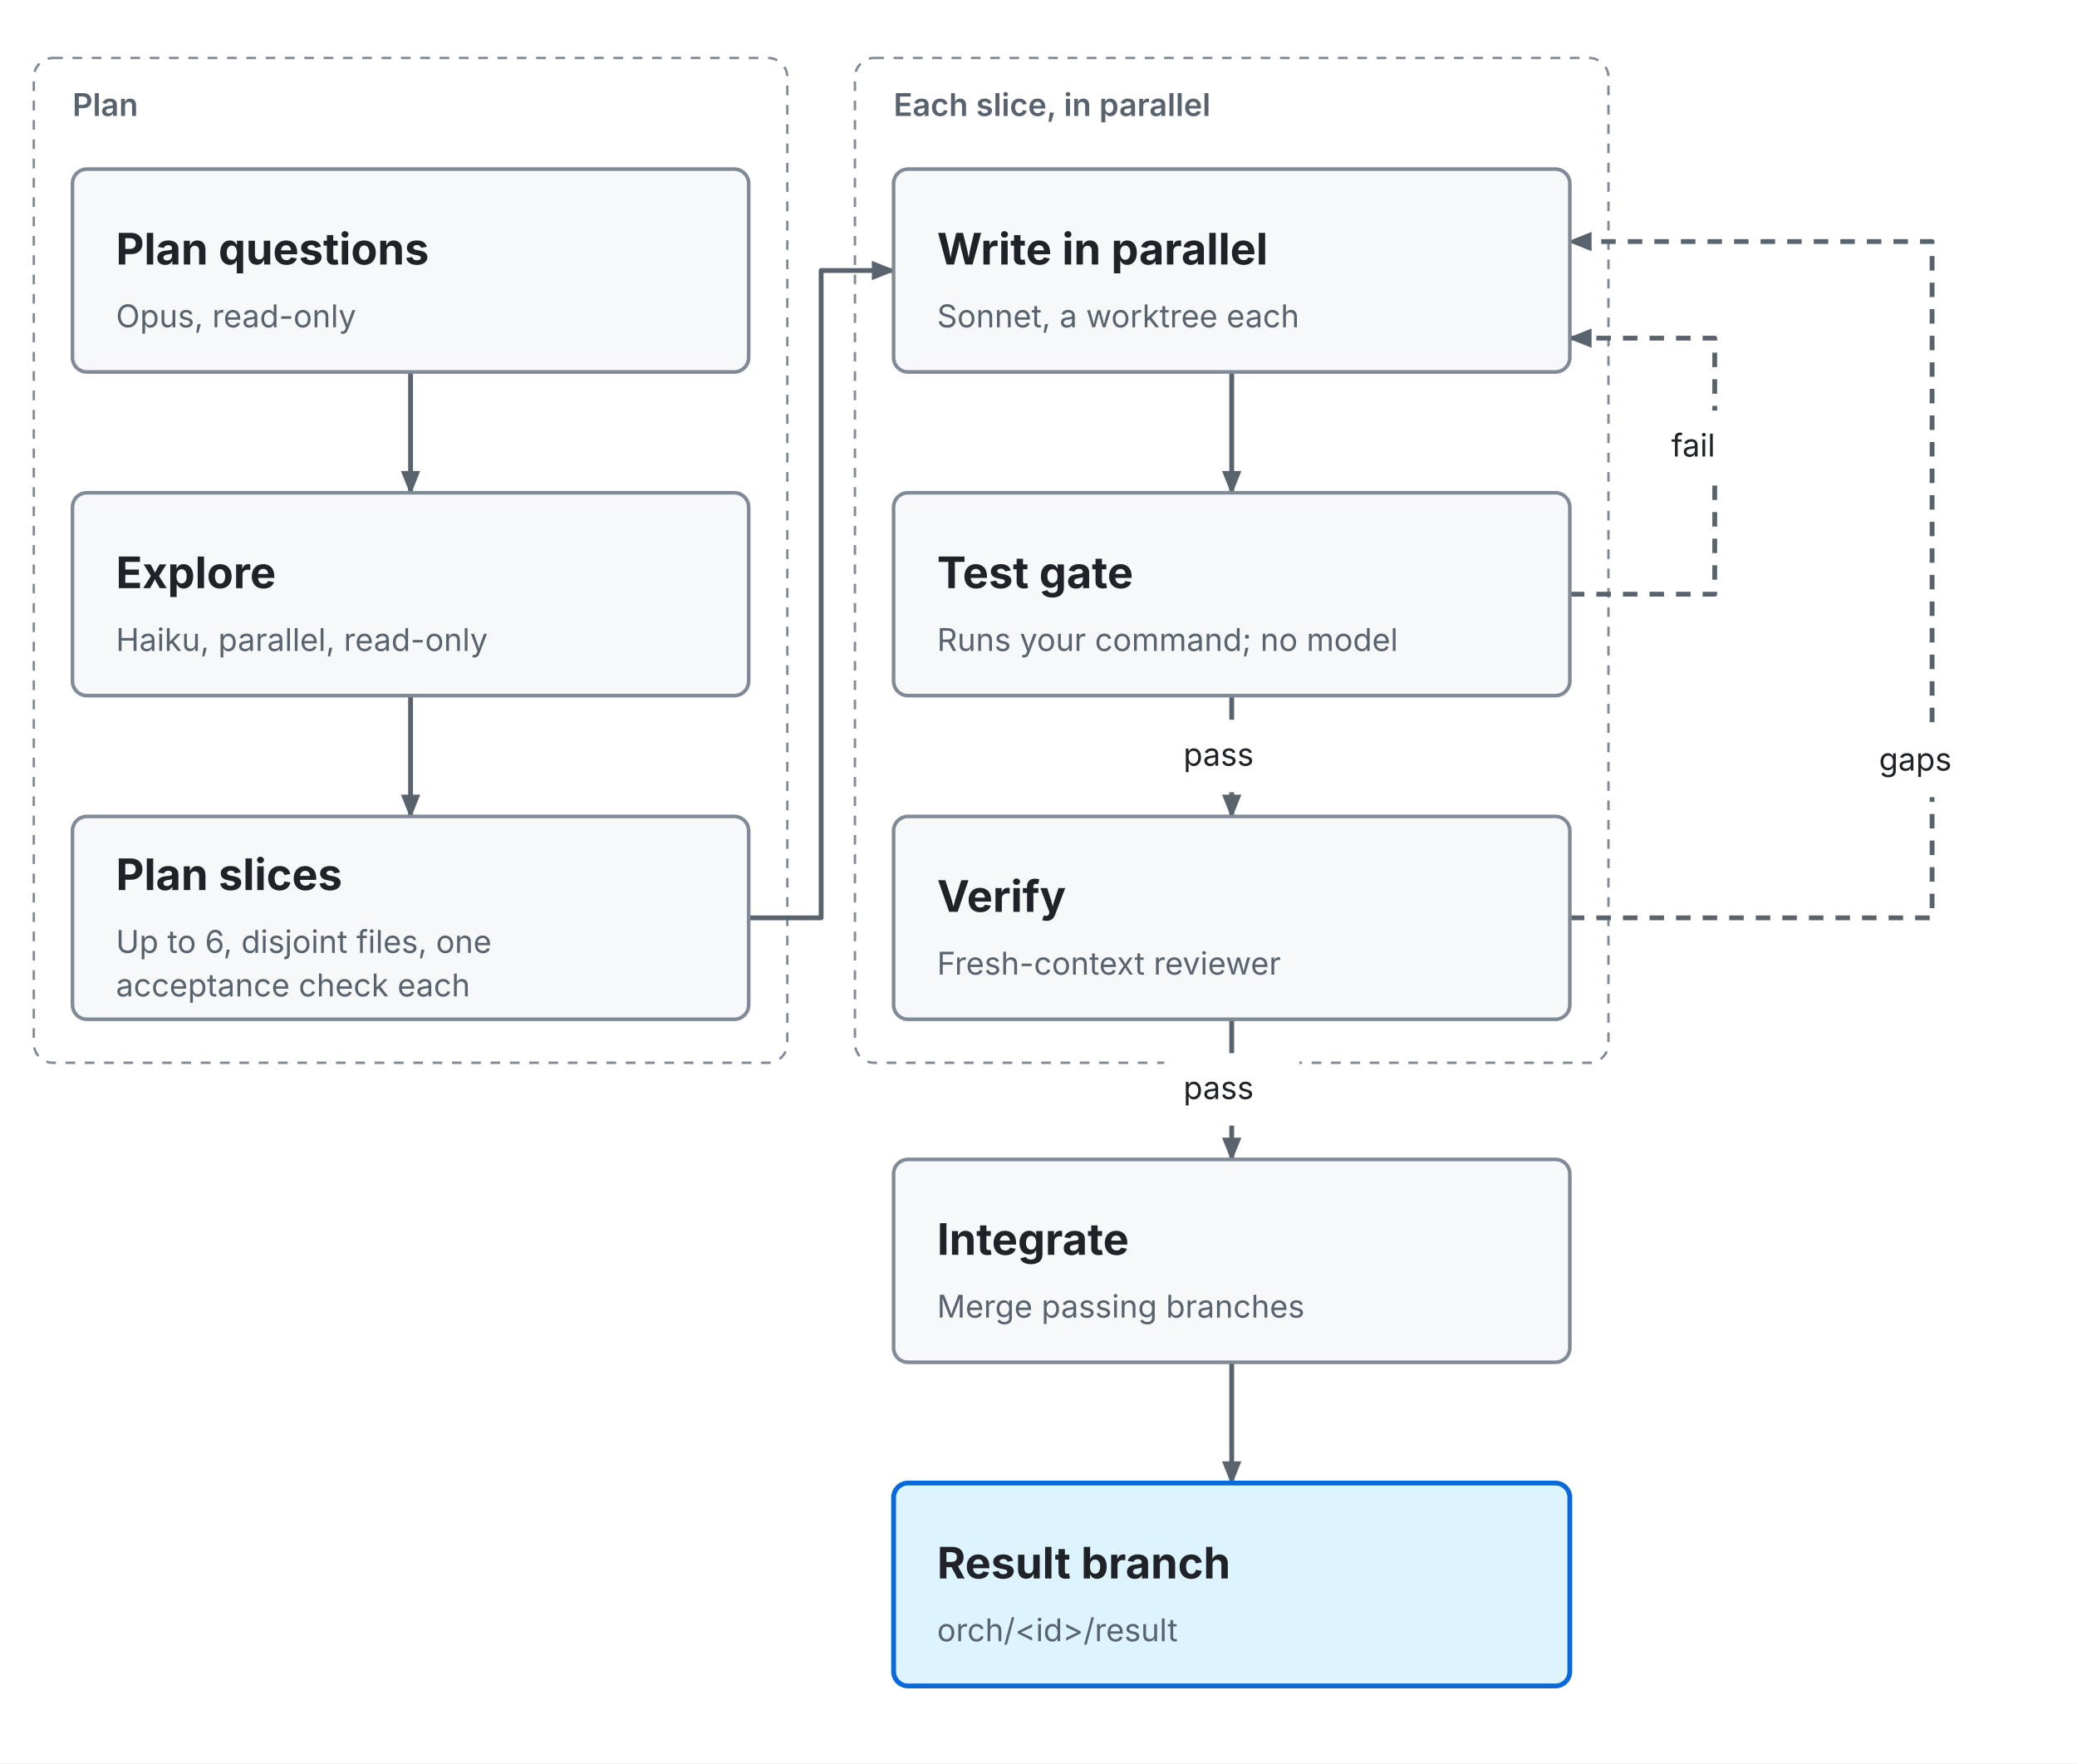
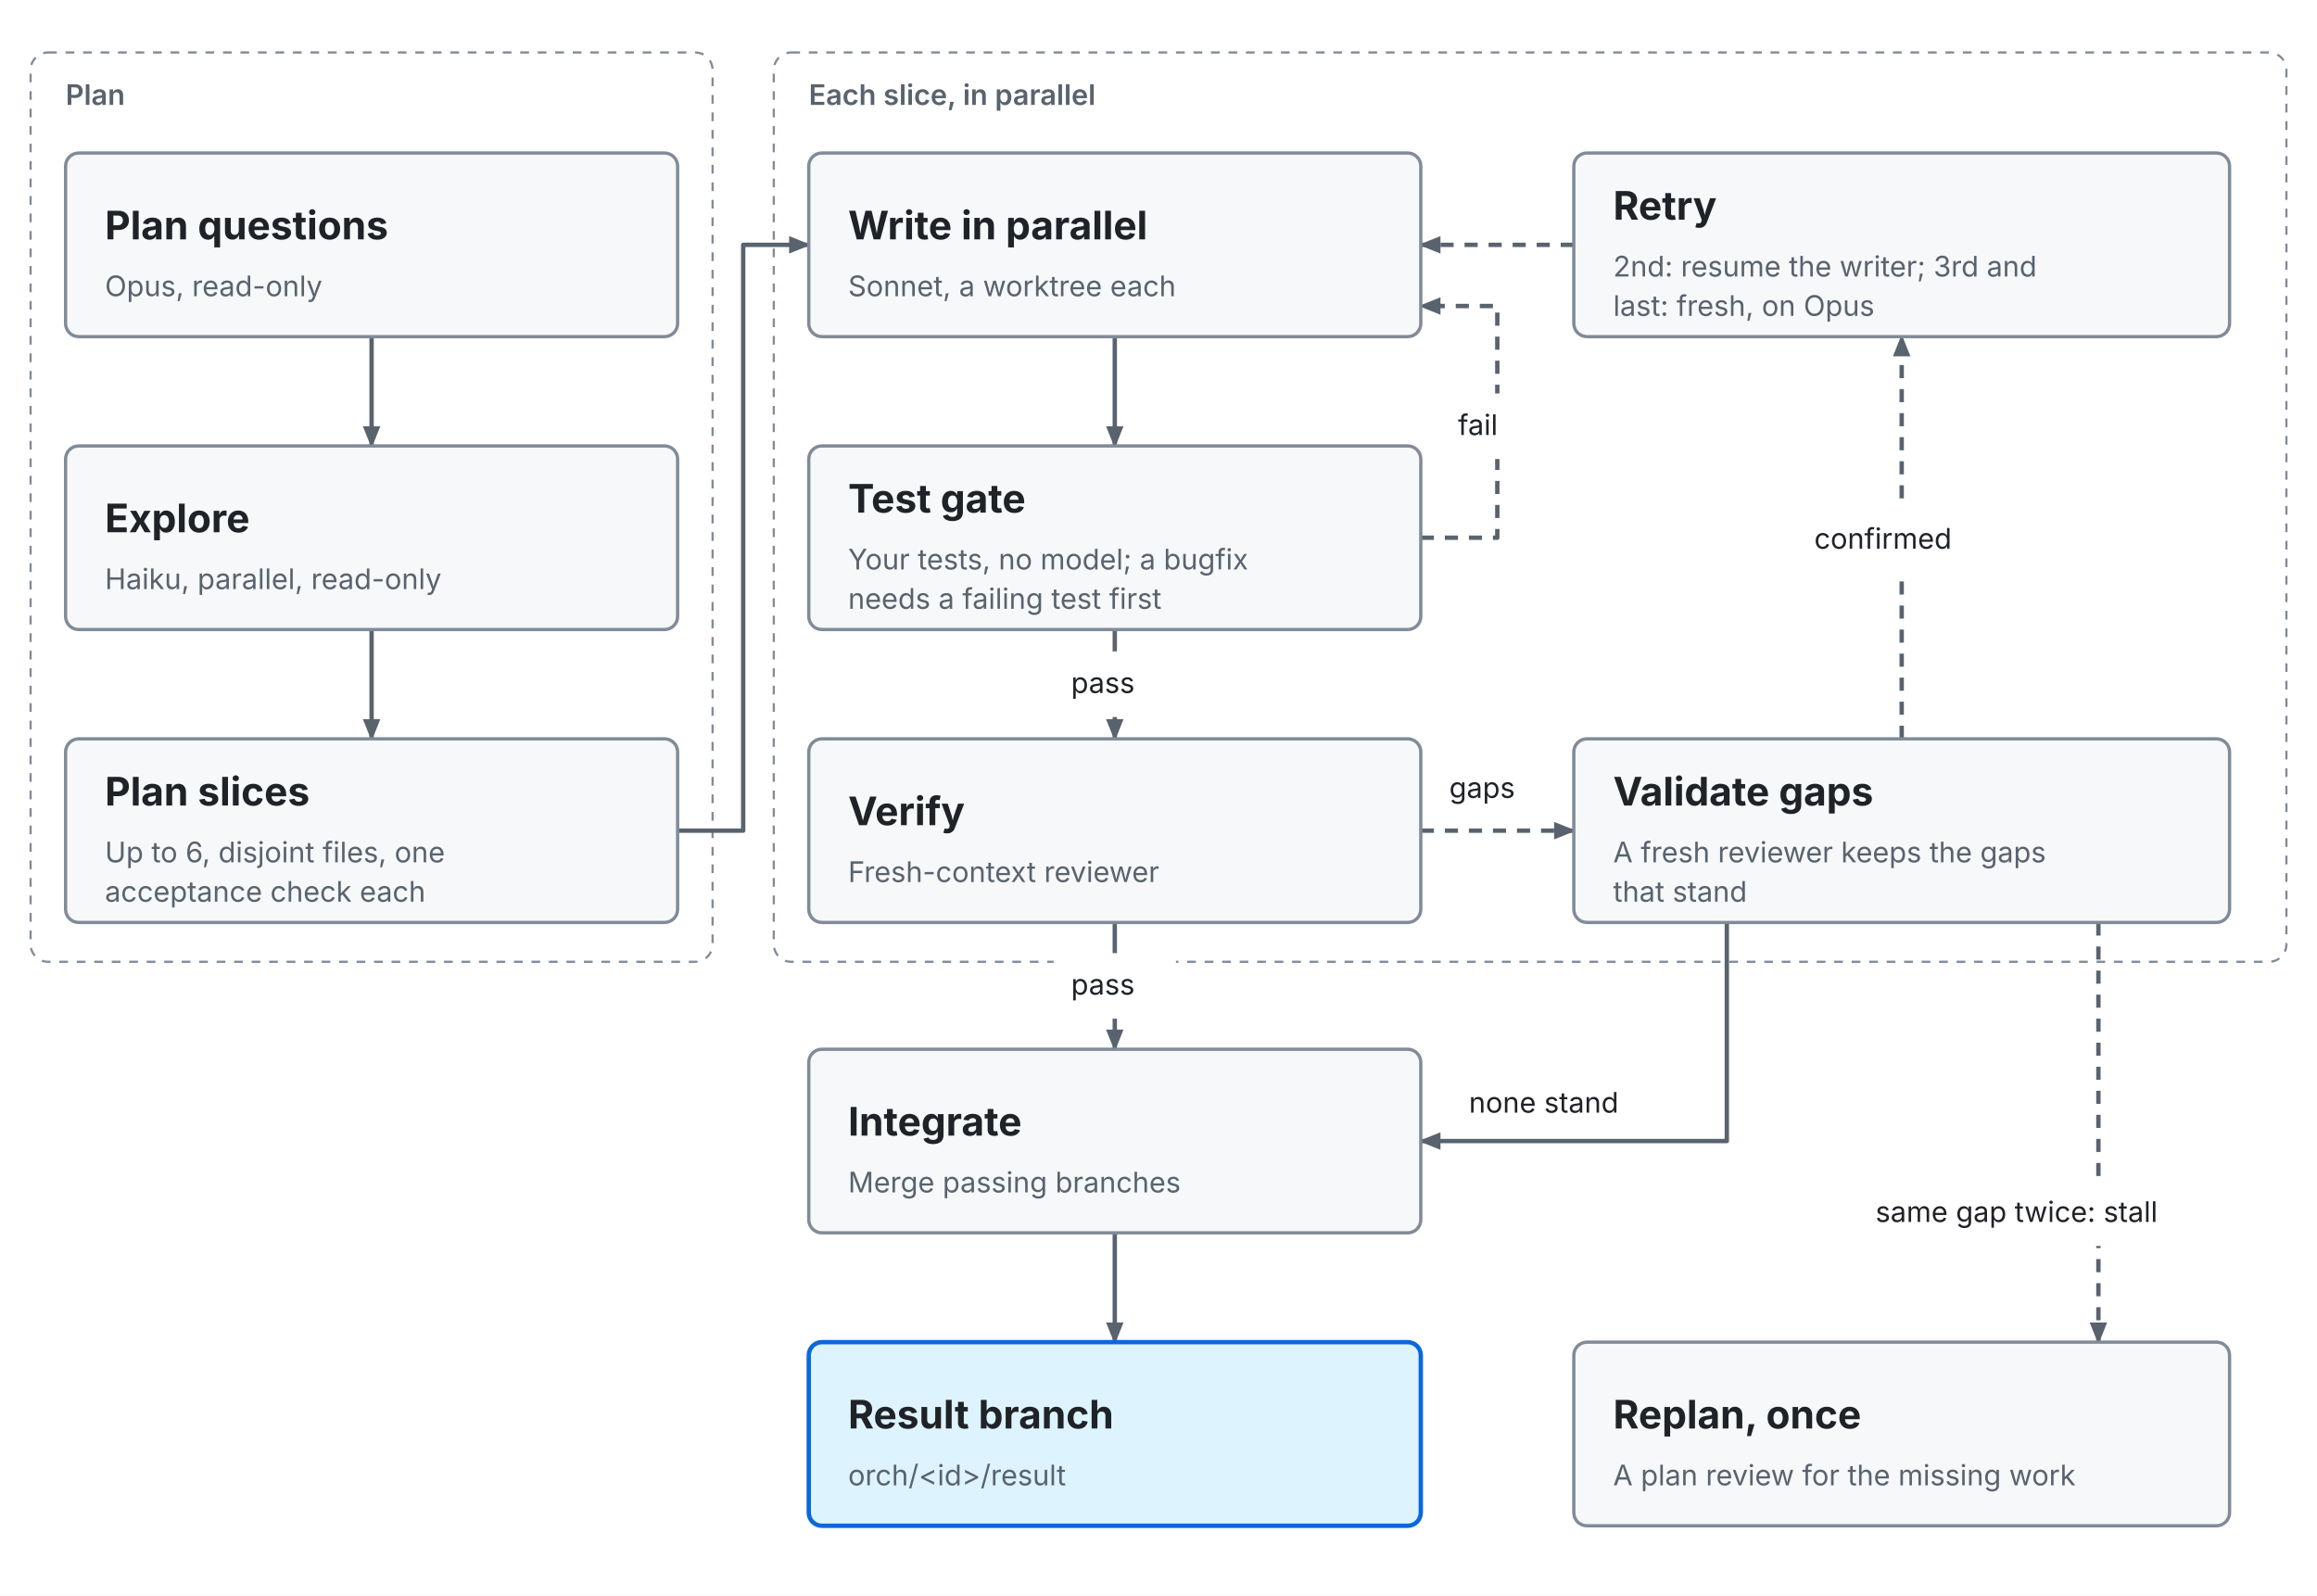
- <svg xmlns="http://www.w3.org/2000/svg" viewBox="0 0 860 730" width="860" height="730" role="img" aria-labelledby="dc-4db68dc2f8-title dc-4db68dc2f8-desc" font-family="system-ui, -apple-system, Segoe UI, sans-serif">
+ <svg xmlns="http://www.w3.org/2000/svg" viewBox="0 0 1060 730" width="1060" height="730" role="img" aria-labelledby="dc-f7280b47d0-title dc-f7280b47d0-desc" font-family="system-ui, -apple-system, Segoe UI, sans-serif">
  <defs>
-     <marker id="dc-4db68dc2f8-arrow" markerWidth="10" markerHeight="8" refX="9" refY="4" orient="auto" markerUnits="userSpaceOnUse">
+     <marker id="dc-f7280b47d0-arrow" markerWidth="10" markerHeight="8" refX="9" refY="4" orient="auto" markerUnits="userSpaceOnUse">
      <path d="M0 0 L10 4 L0 8 Z" fill="#59636e" />
    </marker>
  </defs>
-   <rect width="860" height="730" fill="#ffffff" aria-hidden="true" />
+   <rect width="1060" height="730" fill="#ffffff" aria-hidden="true" />
  <rect x="14" y="24" width="312" height="416" rx="8" fill="none" stroke="#818b98" stroke-dasharray="4 4" />
  <text x="30" y="48" font-size="13" font-weight="600" fill="#59636e" text-anchor="start">
    <tspan x="30" dy="0">Plan</tspan>
  </text>
-   <rect x="354" y="24" width="312" height="416" rx="8" fill="none" stroke="#818b98" stroke-dasharray="4 4" />
+   <rect x="354" y="24" width="692" height="416" rx="8" fill="none" stroke="#818b98" stroke-dasharray="4 4" />
  <text x="370" y="48" font-size="13" font-weight="600" fill="#59636e" text-anchor="start">
    <tspan x="370" dy="0">Each slice, in parallel</tspan>
  </text>
-   <polyline data-edge="e-explore" points="170,154 170,204" fill="none" stroke="#59636e" stroke-width="2" stroke-linejoin="round" marker-end="url(#dc-4db68dc2f8-arrow)" />
-   <polyline data-edge="e-plan" points="170,288 170,338" fill="none" stroke="#59636e" stroke-width="2" stroke-linejoin="round" marker-end="url(#dc-4db68dc2f8-arrow)" />
-   <polyline data-edge="e-write" points="310,380 340,380 340,112 370,112" fill="none" stroke="#59636e" stroke-width="2" stroke-linejoin="round" marker-end="url(#dc-4db68dc2f8-arrow)" />
-   <polyline data-edge="e-test" points="510,154 510,204" fill="none" stroke="#59636e" stroke-width="2" stroke-linejoin="round" marker-end="url(#dc-4db68dc2f8-arrow)" />
-   <polyline data-edge="e-pass-test" points="510,288 510,338" fill="none" stroke="#59636e" stroke-width="2" stroke-linejoin="round" marker-end="url(#dc-4db68dc2f8-arrow)" />
-   <polyline data-edge="e-pass-verify" points="510,422 510,480" fill="none" stroke="#59636e" stroke-width="2" stroke-linejoin="round" marker-end="url(#dc-4db68dc2f8-arrow)" />
-   <polyline data-edge="e-result" points="510,564 510,614" fill="none" stroke="#59636e" stroke-width="2" stroke-linejoin="round" marker-end="url(#dc-4db68dc2f8-arrow)" />
-   <polyline data-edge="e-fail" points="650,246 710,246 710,140 650,140" fill="none" stroke="#59636e" stroke-width="2" stroke-linejoin="round" marker-end="url(#dc-4db68dc2f8-arrow)" stroke-dasharray="6 5" />
-   <polyline data-edge="e-gaps" points="650,380 800,380 800,100 650,100" fill="none" stroke="#59636e" stroke-width="2" stroke-linejoin="round" marker-end="url(#dc-4db68dc2f8-arrow)" stroke-dasharray="6 5" />
-   <g id="dc-4db68dc2f8-node-questions" data-node="questions" data-x="30" data-y="70" data-w="280" data-h="84">
+   <polyline data-edge="e-explore" points="170,154 170,204" fill="none" stroke="#59636e" stroke-width="2" stroke-linejoin="round" marker-end="url(#dc-f7280b47d0-arrow)" />
+   <polyline data-edge="e-plan" points="170,288 170,338" fill="none" stroke="#59636e" stroke-width="2" stroke-linejoin="round" marker-end="url(#dc-f7280b47d0-arrow)" />
+   <polyline data-edge="e-write" points="310,380 340,380 340,112 370,112" fill="none" stroke="#59636e" stroke-width="2" stroke-linejoin="round" marker-end="url(#dc-f7280b47d0-arrow)" />
+   <polyline data-edge="e-test" points="510,154 510,204" fill="none" stroke="#59636e" stroke-width="2" stroke-linejoin="round" marker-end="url(#dc-f7280b47d0-arrow)" />
+   <polyline data-edge="e-pass-test" points="510,288 510,338" fill="none" stroke="#59636e" stroke-width="2" stroke-linejoin="round" marker-end="url(#dc-f7280b47d0-arrow)" />
+   <polyline data-edge="e-pass-verify" points="510,422 510,480" fill="none" stroke="#59636e" stroke-width="2" stroke-linejoin="round" marker-end="url(#dc-f7280b47d0-arrow)" />
+   <polyline data-edge="e-result" points="510,564 510,614" fill="none" stroke="#59636e" stroke-width="2" stroke-linejoin="round" marker-end="url(#dc-f7280b47d0-arrow)" />
+   <polyline data-edge="e-fail" points="650,246 685,246 685,140 650,140" fill="none" stroke="#59636e" stroke-width="2" stroke-linejoin="round" marker-end="url(#dc-f7280b47d0-arrow)" stroke-dasharray="6 5" />
+   <polyline data-edge="e-gaps" points="650,380 720,380" fill="none" stroke="#59636e" stroke-width="2" stroke-linejoin="round" marker-end="url(#dc-f7280b47d0-arrow)" stroke-dasharray="6 5" />
+   <polyline data-edge="e-confirmed" points="870,338 870,154" fill="none" stroke="#59636e" stroke-width="2" stroke-linejoin="round" marker-end="url(#dc-f7280b47d0-arrow)" stroke-dasharray="6 5" />
+   <polyline data-edge="e-retry" points="720,112 650,112" fill="none" stroke="#59636e" stroke-width="2" stroke-linejoin="round" marker-end="url(#dc-f7280b47d0-arrow)" stroke-dasharray="6 5" />
+   <polyline data-edge="e-none" points="790,422 790,522 650,522" fill="none" stroke="#59636e" stroke-width="2" stroke-linejoin="round" marker-end="url(#dc-f7280b47d0-arrow)" />
+   <polyline data-edge="e-stall" points="960,422 960,614" fill="none" stroke="#59636e" stroke-width="2" stroke-linejoin="round" marker-end="url(#dc-f7280b47d0-arrow)" stroke-dasharray="6 5" />
+   <g id="dc-f7280b47d0-node-questions" data-node="questions" data-x="30" data-y="70" data-w="280" data-h="84">
    <rect x="30" y="70" width="280" height="84" rx="6" fill="#f6f8fa" stroke="#818b98" stroke-width="1.5" />
    <text x="48" y="109.5" font-size="18" font-weight="650" fill="#1f2328" text-anchor="start" data-node-text="questions">
      <tspan x="48" dy="0">Plan questions</tspan>
    </text>
    <text x="48" y="135.5" font-size="13" font-weight="400" fill="#59636e" text-anchor="start" data-node-text="questions">
      <tspan x="48" dy="0">Opus, read-only</tspan>
    </text>
  </g>
-   <g id="dc-4db68dc2f8-node-explore" data-node="explore" data-x="30" data-y="204" data-w="280" data-h="84">
+   <g id="dc-f7280b47d0-node-explore" data-node="explore" data-x="30" data-y="204" data-w="280" data-h="84">
    <rect x="30" y="204" width="280" height="84" rx="6" fill="#f6f8fa" stroke="#818b98" stroke-width="1.5" />
    <text x="48" y="243.5" font-size="18" font-weight="650" fill="#1f2328" text-anchor="start" data-node-text="explore">
      <tspan x="48" dy="0">Explore</tspan>
    </text>
    <text x="48" y="269.5" font-size="13" font-weight="400" fill="#59636e" text-anchor="start" data-node-text="explore">
      <tspan x="48" dy="0">Haiku, parallel, read-only</tspan>
    </text>
  </g>
-   <g id="dc-4db68dc2f8-node-plan" data-node="plan" data-x="30" data-y="338" data-w="280" data-h="84">
+   <g id="dc-f7280b47d0-node-plan" data-node="plan" data-x="30" data-y="338" data-w="280" data-h="84">
    <rect x="30" y="338" width="280" height="84" rx="6" fill="#f6f8fa" stroke="#818b98" stroke-width="1.5" />
    <text x="48" y="368.5" font-size="18" font-weight="650" fill="#1f2328" text-anchor="start" data-node-text="plan">
      <tspan x="48" dy="0">Plan slices</tspan>
    </text>
    <text x="48" y="394.5" font-size="13" font-weight="400" fill="#59636e" text-anchor="start" data-node-text="plan">
      <tspan x="48" dy="0">Up to 6, disjoint files, one</tspan>
      <tspan x="48" dy="18">acceptance check each</tspan>
    </text>
  </g>
-   <g id="dc-4db68dc2f8-node-write" data-node="write" data-x="370" data-y="70" data-w="280" data-h="84">
+   <g id="dc-f7280b47d0-node-write" data-node="write" data-x="370" data-y="70" data-w="280" data-h="84">
    <rect x="370" y="70" width="280" height="84" rx="6" fill="#f6f8fa" stroke="#818b98" stroke-width="1.5" />
    <text x="388" y="109.5" font-size="18" font-weight="650" fill="#1f2328" text-anchor="start" data-node-text="write">
      <tspan x="388" dy="0">Write in parallel</tspan>
    </text>
    <text x="388" y="135.5" font-size="13" font-weight="400" fill="#59636e" text-anchor="start" data-node-text="write">
      <tspan x="388" dy="0">Sonnet, a worktree each</tspan>
    </text>
  </g>
-   <g id="dc-4db68dc2f8-node-test" data-node="test" data-x="370" data-y="204" data-w="280" data-h="84">
+   <g id="dc-f7280b47d0-node-test" data-node="test" data-x="370" data-y="204" data-w="280" data-h="84">
    <rect x="370" y="204" width="280" height="84" rx="6" fill="#f6f8fa" stroke="#818b98" stroke-width="1.5" />
-     <text x="388" y="243.5" font-size="18" font-weight="650" fill="#1f2328" text-anchor="start" data-node-text="test">
+     <text x="388" y="234.5" font-size="18" font-weight="650" fill="#1f2328" text-anchor="start" data-node-text="test">
      <tspan x="388" dy="0">Test gate</tspan>
    </text>
-     <text x="388" y="269.5" font-size="13" font-weight="400" fill="#59636e" text-anchor="start" data-node-text="test">
-       <tspan x="388" dy="0">Runs your command; no model</tspan>
+     <text x="388" y="260.5" font-size="13" font-weight="400" fill="#59636e" text-anchor="start" data-node-text="test">
+       <tspan x="388" dy="0">Your tests, no model; a bugfix</tspan>
+       <tspan x="388" dy="18">needs a failing test first</tspan>
    </text>
  </g>
-   <g id="dc-4db68dc2f8-node-verify" data-node="verify" data-x="370" data-y="338" data-w="280" data-h="84">
+   <g id="dc-f7280b47d0-node-verify" data-node="verify" data-x="370" data-y="338" data-w="280" data-h="84">
    <rect x="370" y="338" width="280" height="84" rx="6" fill="#f6f8fa" stroke="#818b98" stroke-width="1.5" />
    <text x="388" y="377.5" font-size="18" font-weight="650" fill="#1f2328" text-anchor="start" data-node-text="verify">
      <tspan x="388" dy="0">Verify</tspan>
    </text>
    <text x="388" y="403.5" font-size="13" font-weight="400" fill="#59636e" text-anchor="start" data-node-text="verify">
      <tspan x="388" dy="0">Fresh-context reviewer</tspan>
    </text>
  </g>
-   <g id="dc-4db68dc2f8-node-integrate" data-node="integrate" data-x="370" data-y="480" data-w="280" data-h="84">
+   <g id="dc-f7280b47d0-node-retry" data-node="retry" data-x="720" data-y="70" data-w="300" data-h="84">
+     <rect x="720" y="70" width="300" height="84" rx="6" fill="#f6f8fa" stroke="#818b98" stroke-width="1.5" />
+     <text x="738" y="100.5" font-size="18" font-weight="650" fill="#1f2328" text-anchor="start" data-node-text="retry">
+       <tspan x="738" dy="0">Retry</tspan>
+     </text>
+     <text x="738" y="126.5" font-size="13" font-weight="400" fill="#59636e" text-anchor="start" data-node-text="retry">
+       <tspan x="738" dy="0">2nd: resume the writer; 3rd and</tspan>
+       <tspan x="738" dy="18">last: fresh, on Opus</tspan>
+     </text>
+   </g>
+   <g id="dc-f7280b47d0-node-validate" data-node="validate" data-x="720" data-y="338" data-w="300" data-h="84">
+     <rect x="720" y="338" width="300" height="84" rx="6" fill="#f6f8fa" stroke="#818b98" stroke-width="1.5" />
+     <text x="738" y="368.5" font-size="18" font-weight="650" fill="#1f2328" text-anchor="start" data-node-text="validate">
+       <tspan x="738" dy="0">Validate gaps</tspan>
+     </text>
+     <text x="738" y="394.5" font-size="13" font-weight="400" fill="#59636e" text-anchor="start" data-node-text="validate">
+       <tspan x="738" dy="0">A fresh reviewer keeps the gaps</tspan>
+       <tspan x="738" dy="18">that stand</tspan>
+     </text>
+   </g>
+   <g id="dc-f7280b47d0-node-integrate" data-node="integrate" data-x="370" data-y="480" data-w="280" data-h="84">
    <rect x="370" y="480" width="280" height="84" rx="6" fill="#f6f8fa" stroke="#818b98" stroke-width="1.5" />
    <text x="388" y="519.5" font-size="18" font-weight="650" fill="#1f2328" text-anchor="start" data-node-text="integrate">
      <tspan x="388" dy="0">Integrate</tspan>
    </text>
    <text x="388" y="545.5" font-size="13" font-weight="400" fill="#59636e" text-anchor="start" data-node-text="integrate">
      <tspan x="388" dy="0">Merge passing branches</tspan>
    </text>
  </g>
-   <g id="dc-4db68dc2f8-node-result" data-node="result" data-x="370" data-y="614" data-w="280" data-h="84">
+   <g id="dc-f7280b47d0-node-result" data-node="result" data-x="370" data-y="614" data-w="280" data-h="84">
    <rect x="370" y="614" width="280" height="84" rx="6" fill="#ddf4ff" stroke="#0969da" stroke-width="2" />
    <text x="388" y="653.5" font-size="18" font-weight="650" fill="#1f2328" text-anchor="start" data-node-text="result">
      <tspan x="388" dy="0">Result branch</tspan>
    </text>
    <text x="388" y="679.5" font-size="13" font-weight="400" fill="#59636e" text-anchor="start" data-node-text="result">
      <tspan x="388" dy="0">orch/&lt;id&gt;/result</tspan>
+     </text>
+   </g>
+   <g id="dc-f7280b47d0-node-replan" data-node="replan" data-x="720" data-y="614" data-w="300" data-h="84">
+     <rect x="720" y="614" width="300" height="84" rx="6" fill="#f6f8fa" stroke="#818b98" stroke-width="1.5" />
+     <text x="738" y="653.5" font-size="18" font-weight="650" fill="#1f2328" text-anchor="start" data-node-text="replan">
+       <tspan x="738" dy="0">Replan, once</tspan>
+     </text>
+     <text x="738" y="679.5" font-size="13" font-weight="400" fill="#59636e" text-anchor="start" data-node-text="replan">
+       <tspan x="738" dy="0">A plan review for the missing work</tspan>
    </text>
  </g>
  <g data-label="e-pass-test" data-x="482" data-y="298" data-w="56" data-h="30">
    <rect x="482" y="298" width="56" height="30" rx="4" fill="#ffffff" />
    <text x="490" y="317" font-size="13" font-weight="400" fill="#1f2328" text-anchor="start">
      <tspan x="490" dy="0">pass</tspan>
    </text>
  </g>
  <g data-label="e-pass-verify" data-x="482" data-y="436" data-w="56" data-h="30">
    <rect x="482" y="436" width="56" height="30" rx="4" fill="#ffffff" />
    <text x="490" y="455" font-size="13" font-weight="400" fill="#1f2328" text-anchor="start">
      <tspan x="490" dy="0">pass</tspan>
    </text>
  </g>
-   <g data-label="e-fail" data-x="684" data-y="170" data-w="52" data-h="30">
-     <rect x="684" y="170" width="52" height="30" rx="4" fill="#ffffff" />
-     <text x="692" y="189" font-size="13" font-weight="400" fill="#1f2328" text-anchor="start">
-       <tspan x="692" dy="0">fail</tspan>
+   <g data-label="e-fail" data-x="659" data-y="180" data-w="52" data-h="30">
+     <rect x="659" y="180" width="52" height="30" rx="4" fill="#ffffff" />
+     <text x="667" y="199" font-size="13" font-weight="400" fill="#1f2328" text-anchor="start">
+       <tspan x="667" dy="0">fail</tspan>
    </text>
  </g>
-   <g data-label="e-gaps" data-x="770" data-y="300" data-w="60" data-h="30">
-     <rect x="770" y="300" width="60" height="30" rx="4" fill="#ffffff" />
-     <text x="778" y="319" font-size="13" font-weight="400" fill="#1f2328" text-anchor="start">
-       <tspan x="778" dy="0">gaps</tspan>
+   <g data-label="e-gaps" data-x="655" data-y="346" data-w="60" data-h="30">
+     <rect x="655" y="346" width="60" height="30" rx="4" fill="#ffffff" />
+     <text x="663" y="365" font-size="13" font-weight="400" fill="#1f2328" text-anchor="start">
+       <tspan x="663" dy="0">gaps</tspan>
+     </text>
+   </g>
+   <g data-label="e-confirmed" data-x="822" data-y="232" data-w="96" data-h="30">
+     <rect x="822" y="232" width="96" height="30" rx="4" fill="#ffffff" />
+     <text x="830" y="251" font-size="13" font-weight="400" fill="#1f2328" text-anchor="start">
+       <tspan x="830" dy="0">confirmed</tspan>
+     </text>
+   </g>
+   <g data-label="e-none" data-x="664" data-y="490" data-w="110" data-h="30">
+     <rect x="664" y="490" width="110" height="30" rx="4" fill="#ffffff" />
+     <text x="672" y="509" font-size="13" font-weight="400" fill="#1f2328" text-anchor="start">
+       <tspan x="672" dy="0">none stand</tspan>
+     </text>
+   </g>
+   <g data-label="e-stall" data-x="850" data-y="540" data-w="196" data-h="30">
+     <rect x="850" y="540" width="196" height="30" rx="4" fill="#ffffff" />
+     <text x="858" y="559" font-size="13" font-weight="400" fill="#1f2328" text-anchor="start">
+       <tspan x="858" dy="0">same gap twice: stall</tspan>
    </text>
  </g>
</svg>
